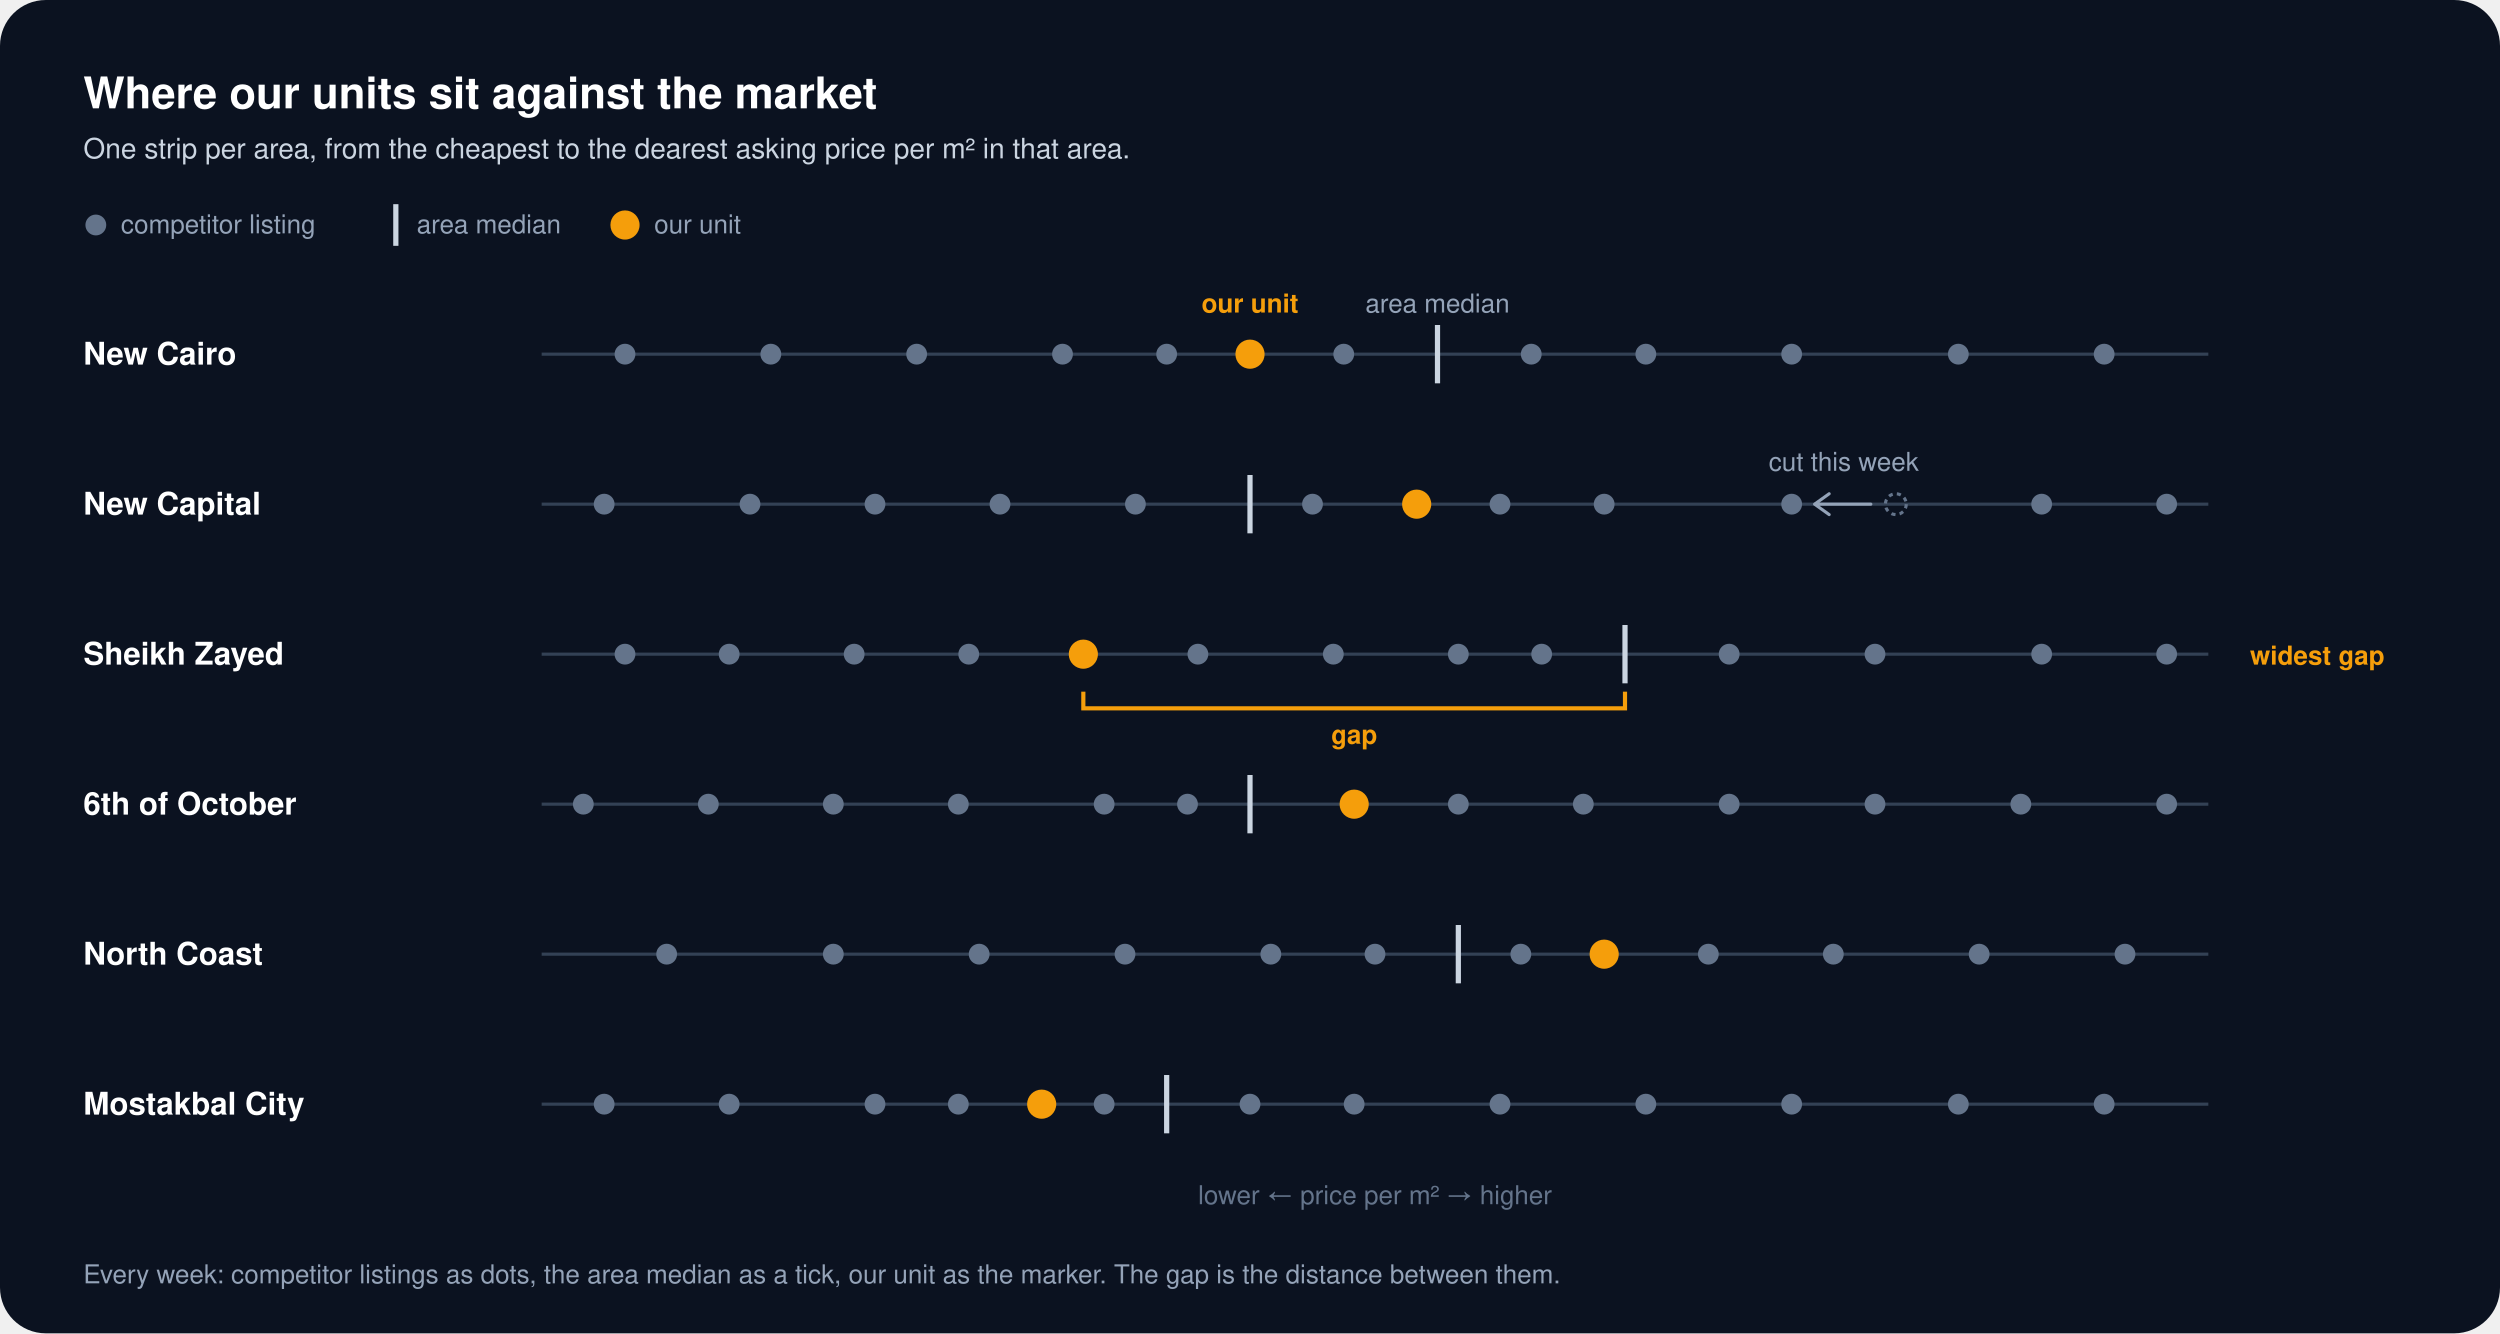
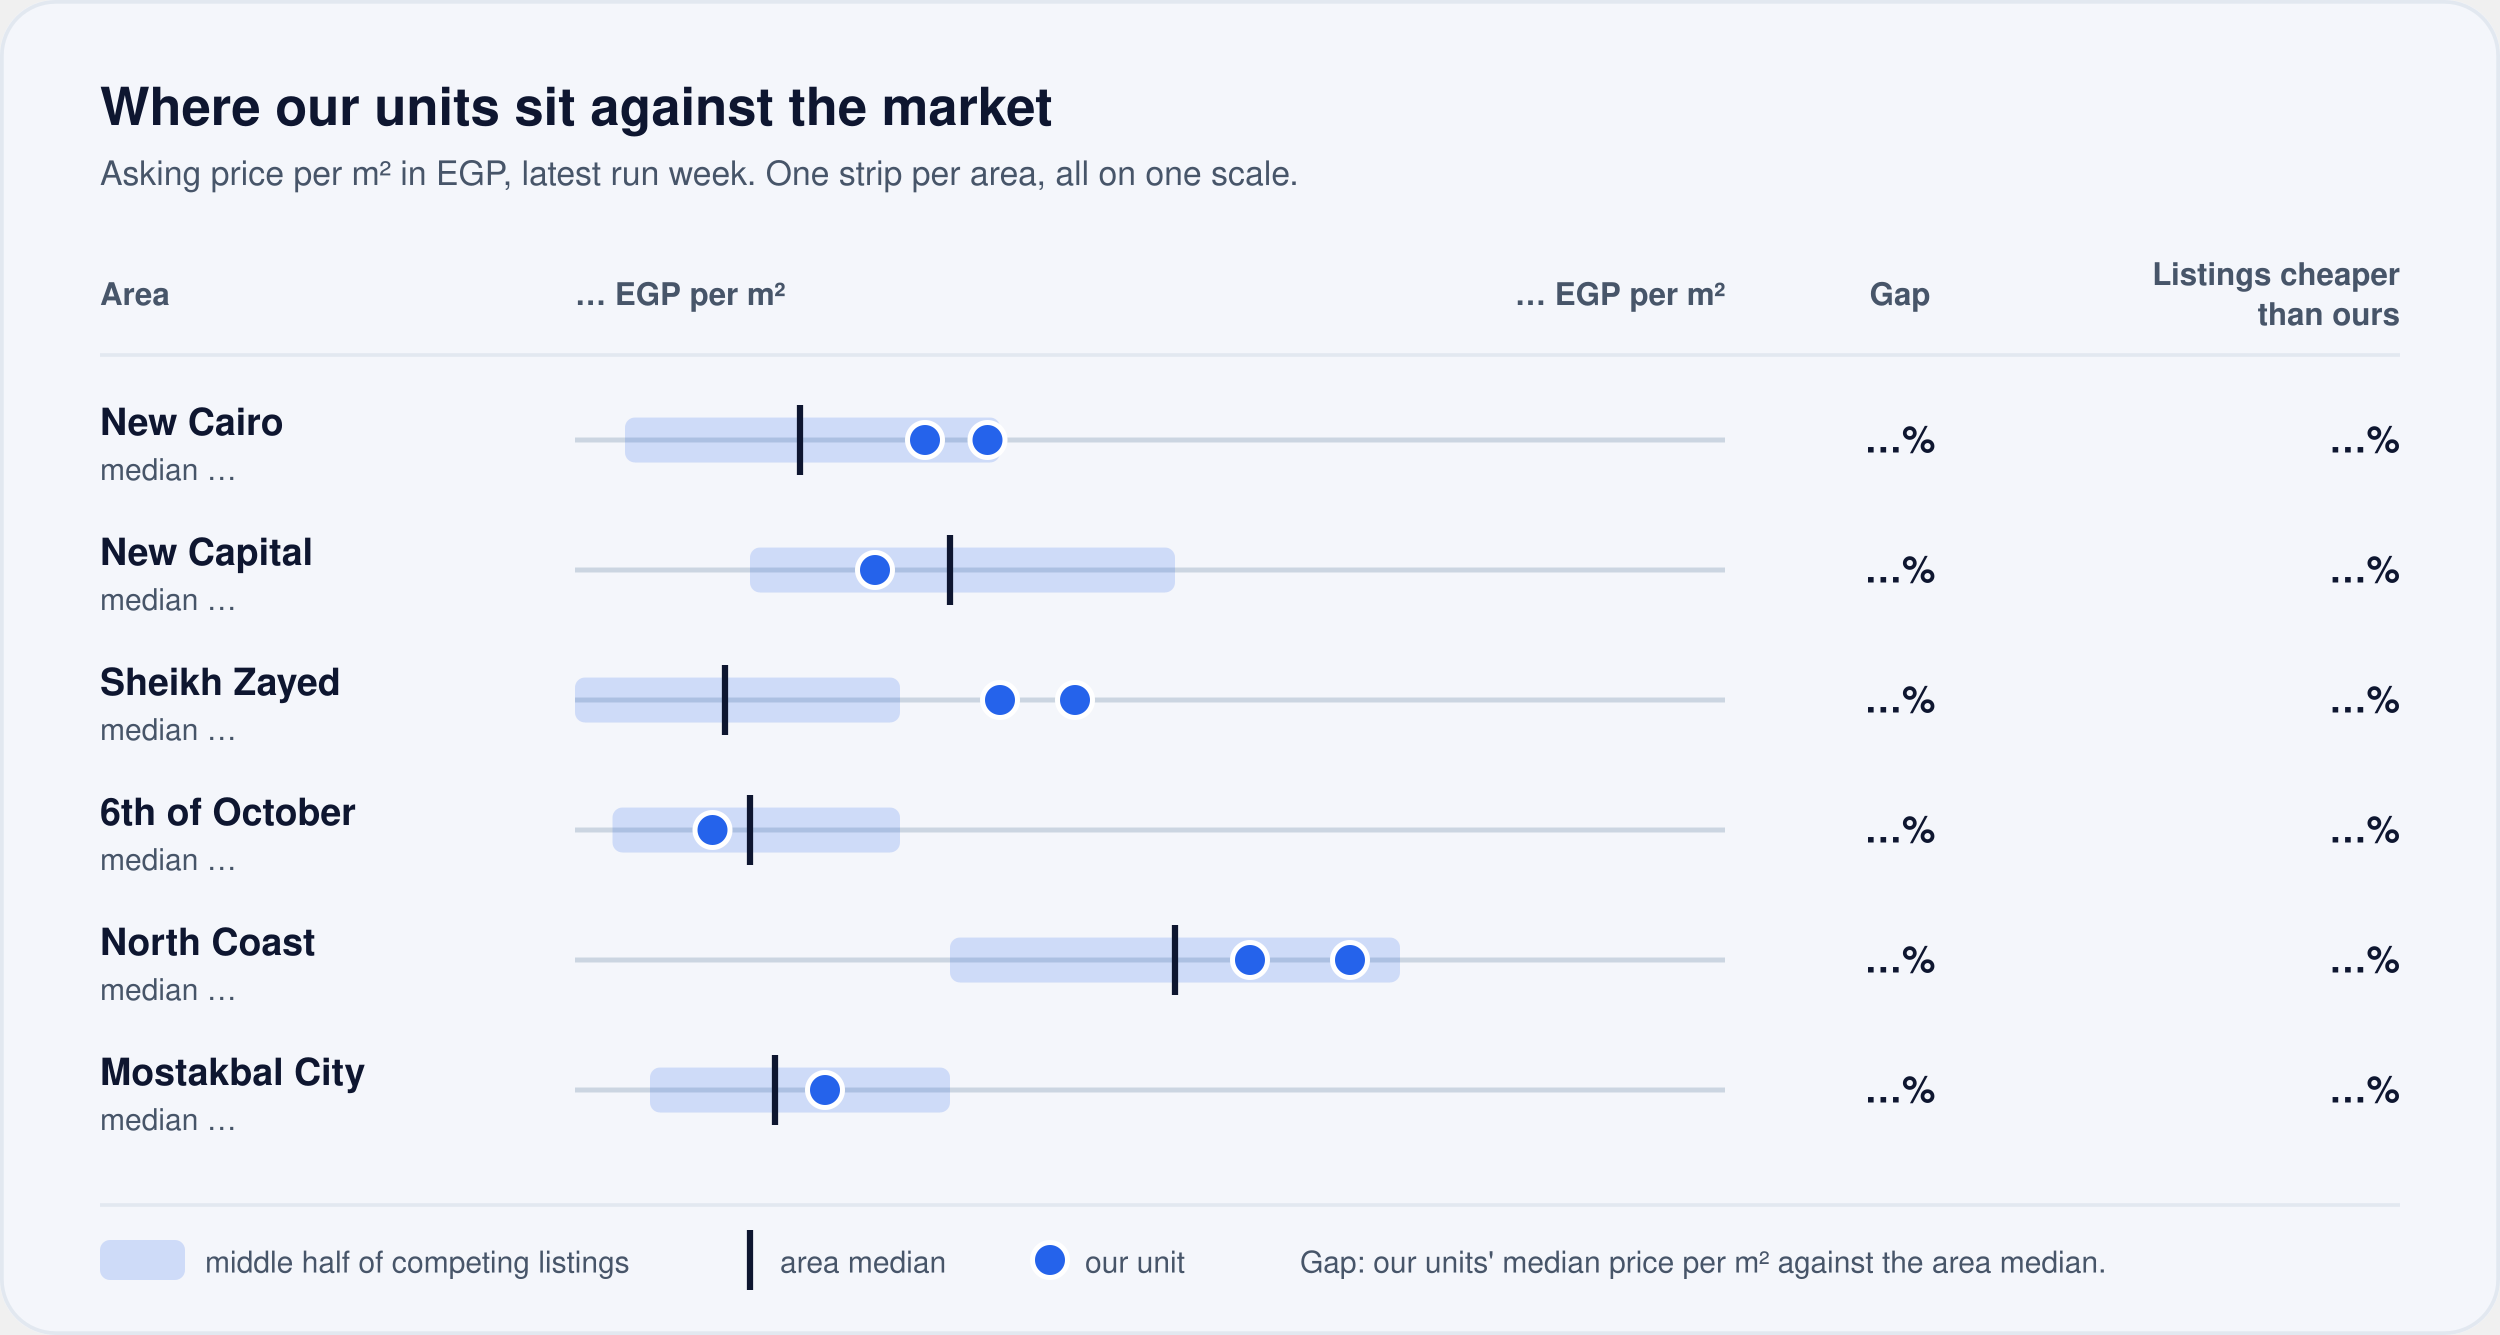
- <svg xmlns="http://www.w3.org/2000/svg" viewBox="0 0 1200 640" width="1200" height="640" role="img" aria-label="Price gap by area: one strip per area (New Cairo, New Capital, Sheikh Zayed, 6th of October, North Coast, Mostakbal City), each running from lower to higher price per square metre. Grey dots are competitor listings, a white tick is the area median and the amber marker is our unit, left of the median on some strips and right on others. On Sheikh Zayed a bracket marks the gap between our unit and the median, the widest gap. On New Capital one competitor dot moves left: cut this week.">
+ <svg xmlns="http://www.w3.org/2000/svg" viewBox="0 0 1000 534" width="1000" height="534" role="img" aria-label="Price gap by area: one strip per area (New Cairo, New Capital, Sheikh Zayed, 6th of October, North Coast, Mostakbal City). On each strip a band shows the middle half of competing listings by asking price per square metre, a tick shows the area median, and dots show our units. The gap between our units and the area median is written beside each strip, and the share of competing listings cheaper than ours at its right end.">
  <style>
    text { font-family: "Segoe UI", -apple-system, Helvetica, Arial, sans-serif; }
-     .title { font-size: 21px; font-weight: 700; fill: #FFFFFF; }
-     .sub { font-size: 13.5px; fill: #CBD5E1; }
-     .step { font-size: 15px; font-weight: 700; fill: #FFFFFF; }
-     .desc { font-size: 12.5px; fill: #94A3B8; }
-     .hint { font-size: 12.5px; fill: #F59E0B; font-weight: 600; }
-     .axis { font-size: 12.5px; fill: #64748B; }
+     .title { font-size: 21px; font-weight: 700; fill: #0E1630; }
+     .sub { font-size: 13.5px; fill: #475569; }
+     .head { font-size: 12.5px; font-weight: 600; fill: #475569; }
+     .area { font-size: 15px; font-weight: 700; fill: #0E1630; }
+     .cap { font-size: 12px; fill: #475569; }
+     .val { font-size: 15px; font-weight: 700; fill: #0E1630; }
+     .track { stroke: #CBD5E1; stroke-width: 2; }
+     .band { fill: #2563EB; fill-opacity: 0.18; }
+     .median { stroke: #0E1630; stroke-width: 2.5; }
+     .ours { fill: #2563EB; stroke: #FFFFFF; stroke-width: 2; }
  </style>
-   <rect width="1200" height="640" rx="22" fill="#0B1220" />
-   <text x="40" y="52" class="title">Where our units sit against the market</text>
-   <text x="40" y="76" class="sub">One strip per area, from the cheapest to the dearest asking price per m² in that area.</text>
-   <circle cx="46" cy="108" r="5" fill="#64748B" />
-   <text x="58" y="112" class="desc">competitor listing</text>
-   <line x1="190" y1="98" x2="190" y2="118" stroke="#CBD5E1" stroke-width="2.5" />
-   <text x="200" y="112" class="desc">area median</text>
-   <circle cx="300" cy="108" r="7" fill="#F59E0B" />
-   <text x="314" y="112" class="desc">our unit</text>
-   <text x="40" y="175" class="step">New Cairo</text>
-   <line x1="260" y1="170" x2="1060" y2="170" stroke="#334155" stroke-width="1.5" />
-   <g fill="#64748B">
-     <circle cx="300" cy="170" r="5" />
-     <circle cx="370" cy="170" r="5" />
-     <circle cx="440" cy="170" r="5" />
-     <circle cx="510" cy="170" r="5" />
-     <circle cx="560" cy="170" r="5" />
-     <circle cx="645" cy="170" r="5" />
-     <circle cx="735" cy="170" r="5" />
-     <circle cx="790" cy="170" r="5" />
-     <circle cx="860" cy="170" r="5" />
-     <circle cx="940" cy="170" r="5" />
-     <circle cx="1010" cy="170" r="5" />
-   </g>
-   <line x1="690" y1="156" x2="690" y2="184" stroke="#CBD5E1" stroke-width="2.5" />
-   <circle cx="600" cy="170" r="7" fill="#F59E0B" />
-   <text x="600" y="150" class="hint" text-anchor="middle">our unit</text>
-   <text x="690" y="150" class="desc" text-anchor="middle">area median</text>
-   <text x="40" y="247" class="step">New Capital</text>
-   <line x1="260" y1="242" x2="1060" y2="242" stroke="#334155" stroke-width="1.5" />
-   <g fill="#64748B">
-     <circle cx="290" cy="242" r="5" />
-     <circle cx="360" cy="242" r="5" />
-     <circle cx="420" cy="242" r="5" />
-     <circle cx="480" cy="242" r="5" />
-     <circle cx="545" cy="242" r="5" />
-     <circle cx="630" cy="242" r="5" />
-     <circle cx="720" cy="242" r="5" />
-     <circle cx="770" cy="242" r="5" />
-     <circle cx="980" cy="242" r="5" />
-     <circle cx="1040" cy="242" r="5" />
-   </g>
-   <line x1="600" y1="228" x2="600" y2="256" stroke="#CBD5E1" stroke-width="2.5" />
-   <circle cx="680" cy="242" r="7" fill="#F59E0B" />
-   <circle cx="910" cy="242" r="5" fill="none" stroke="#64748B" stroke-width="1.5" stroke-dasharray="2 2" />
-   <circle cx="860" cy="242" r="5" fill="#64748B" />
-   <path d="M898 242 H872 M878 237 L871 242 L878 247" fill="none" stroke="#94A3B8" stroke-width="1.5" stroke-linecap="round" stroke-linejoin="round" />
-   <text x="885" y="226" class="desc" text-anchor="middle">cut this week</text>
-   <text x="40" y="319" class="step">Sheikh Zayed</text>
-   <line x1="260" y1="314" x2="1060" y2="314" stroke="#334155" stroke-width="1.5" />
-   <g fill="#64748B">
-     <circle cx="300" cy="314" r="5" />
-     <circle cx="350" cy="314" r="5" />
-     <circle cx="410" cy="314" r="5" />
-     <circle cx="465" cy="314" r="5" />
-     <circle cx="575" cy="314" r="5" />
-     <circle cx="640" cy="314" r="5" />
-     <circle cx="700" cy="314" r="5" />
-     <circle cx="740" cy="314" r="5" />
-     <circle cx="830" cy="314" r="5" />
-     <circle cx="900" cy="314" r="5" />
-     <circle cx="980" cy="314" r="5" />
-     <circle cx="1040" cy="314" r="5" />
-   </g>
-   <line x1="780" y1="300" x2="780" y2="328" stroke="#CBD5E1" stroke-width="2.5" />
-   <circle cx="520" cy="314" r="7" fill="#F59E0B" />
-   <path d="M520 332 v8 H780 v-8" fill="none" stroke="#F59E0B" stroke-width="2" />
-   <text x="650" y="357" class="hint" text-anchor="middle">gap</text>
-   <text x="1080" y="319" class="hint">widest gap</text>
-   <text x="40" y="391" class="step">6th of October</text>
-   <line x1="260" y1="386" x2="1060" y2="386" stroke="#334155" stroke-width="1.5" />
-   <g fill="#64748B">
-     <circle cx="280" cy="386" r="5" />
-     <circle cx="340" cy="386" r="5" />
-     <circle cx="400" cy="386" r="5" />
-     <circle cx="460" cy="386" r="5" />
-     <circle cx="530" cy="386" r="5" />
-     <circle cx="570" cy="386" r="5" />
-     <circle cx="700" cy="386" r="5" />
-     <circle cx="760" cy="386" r="5" />
-     <circle cx="830" cy="386" r="5" />
-     <circle cx="900" cy="386" r="5" />
-     <circle cx="970" cy="386" r="5" />
-     <circle cx="1040" cy="386" r="5" />
-   </g>
-   <line x1="600" y1="372" x2="600" y2="400" stroke="#CBD5E1" stroke-width="2.5" />
-   <circle cx="650" cy="386" r="7" fill="#F59E0B" />
-   <text x="40" y="463" class="step">North Coast</text>
-   <line x1="260" y1="458" x2="1060" y2="458" stroke="#334155" stroke-width="1.5" />
-   <g fill="#64748B">
-     <circle cx="320" cy="458" r="5" />
-     <circle cx="400" cy="458" r="5" />
-     <circle cx="470" cy="458" r="5" />
-     <circle cx="540" cy="458" r="5" />
-     <circle cx="610" cy="458" r="5" />
-     <circle cx="660" cy="458" r="5" />
-     <circle cx="730" cy="458" r="5" />
-     <circle cx="820" cy="458" r="5" />
-     <circle cx="880" cy="458" r="5" />
-     <circle cx="950" cy="458" r="5" />
-     <circle cx="1020" cy="458" r="5" />
-   </g>
-   <line x1="700" y1="444" x2="700" y2="472" stroke="#CBD5E1" stroke-width="2.5" />
-   <circle cx="770" cy="458" r="7" fill="#F59E0B" />
-   <text x="40" y="535" class="step">Mostakbal City</text>
-   <line x1="260" y1="530" x2="1060" y2="530" stroke="#334155" stroke-width="1.5" />
-   <g fill="#64748B">
-     <circle cx="290" cy="530" r="5" />
-     <circle cx="350" cy="530" r="5" />
-     <circle cx="420" cy="530" r="5" />
-     <circle cx="460" cy="530" r="5" />
-     <circle cx="530" cy="530" r="5" />
-     <circle cx="600" cy="530" r="5" />
-     <circle cx="650" cy="530" r="5" />
-     <circle cx="720" cy="530" r="5" />
-     <circle cx="790" cy="530" r="5" />
-     <circle cx="860" cy="530" r="5" />
-     <circle cx="940" cy="530" r="5" />
-     <circle cx="1010" cy="530" r="5" />
-   </g>
-   <line x1="560" y1="516" x2="560" y2="544" stroke="#CBD5E1" stroke-width="2.5" />
-   <circle cx="500" cy="530" r="7" fill="#F59E0B" />
-   <text x="660" y="578" class="axis" text-anchor="middle">lower ← price per m² → higher</text>
-   <text x="40" y="616" class="desc">Every week: competitor listings as dots, the area median as a tick, our unit as the marker. The gap is the distance between them.</text>
+   <rect width="1000" height="534" rx="22" fill="#F4F6FB" />
+   <rect x="0.75" y="0.75" width="998.5" height="532.5" rx="21.5" fill="none" stroke="#E2E8F0" stroke-width="1.5" />
+   <text x="40" y="50" class="title">Where our units sit against the market</text>
+   <text x="40" y="74" class="sub">Asking price per m² in EGP, latest run week. One strip per area, all on one scale.</text>
+   <text x="40" y="122" class="head">Area</text>
+   <text x="230" y="122" class="head">
+     <tspan id="nb-scale_min_m2">…</tspan> EGP per m²</text>
+   <text x="690" y="122" class="head" text-anchor="end">
+     <tspan id="nb-scale_max_m2">…</tspan> EGP per m²</text>
+   <text x="760" y="122" class="head" text-anchor="middle">Gap</text>
+   <text x="960" y="114" class="head" text-anchor="end">Listings cheaper</text>
+   <text x="960" y="130" class="head" text-anchor="end">than ours</text>
+   <line x1="40" y1="142" x2="960" y2="142" stroke="#E2E8F0" stroke-width="1.5" />
+   <text x="40" y="174" class="area">New Cairo</text>
+   <text x="40" y="192" class="cap">median <tspan id="nb-median_m2_new_cairo">…</tspan>
+   </text>
+   <line x1="230" y1="176" x2="690" y2="176" class="track" />
+   <rect x="250" y="167" width="150" height="18" rx="4" class="band" />
+   <line x1="320" y1="162" x2="320" y2="190" class="median" />
+   <circle cx="370" cy="176" r="7" class="ours" />
+   <circle cx="395" cy="176" r="7" class="ours" />
+   <text x="760" y="181" class="val" text-anchor="middle">
+     <tspan id="nb-gap_pct_new_cairo">…</tspan>%</text>
+   <text x="960" y="181" class="val" text-anchor="end">
+     <tspan id="nb-share_cheaper_new_cairo">…</tspan>%</text>
+   <text x="40" y="226" class="area">New Capital</text>
+   <text x="40" y="244" class="cap">median <tspan id="nb-median_m2_new_capital">…</tspan>
+   </text>
+   <line x1="230" y1="228" x2="690" y2="228" class="track" />
+   <rect x="300" y="219" width="170" height="18" rx="4" class="band" />
+   <line x1="380" y1="214" x2="380" y2="242" class="median" />
+   <circle cx="350" cy="228" r="7" class="ours" />
+   <text x="760" y="233" class="val" text-anchor="middle">
+     <tspan id="nb-gap_pct_new_capital">…</tspan>%</text>
+   <text x="960" y="233" class="val" text-anchor="end">
+     <tspan id="nb-share_cheaper_new_capital">…</tspan>%</text>
+   <text x="40" y="278" class="area">Sheikh Zayed</text>
+   <text x="40" y="296" class="cap">median <tspan id="nb-median_m2_sheikh_zayed">…</tspan>
+   </text>
+   <line x1="230" y1="280" x2="690" y2="280" class="track" />
+   <rect x="230" y="271" width="130" height="18" rx="4" class="band" />
+   <line x1="290" y1="266" x2="290" y2="294" class="median" />
+   <circle cx="400" cy="280" r="7" class="ours" />
+   <circle cx="430" cy="280" r="7" class="ours" />
+   <text x="760" y="285" class="val" text-anchor="middle">
+     <tspan id="nb-gap_pct_sheikh_zayed">…</tspan>%</text>
+   <text x="960" y="285" class="val" text-anchor="end">
+     <tspan id="nb-share_cheaper_sheikh_zayed">…</tspan>%</text>
+   <text x="40" y="330" class="area">6th of October</text>
+   <text x="40" y="348" class="cap">median <tspan id="nb-median_m2_sixth_october">…</tspan>
+   </text>
+   <line x1="230" y1="332" x2="690" y2="332" class="track" />
+   <rect x="245" y="323" width="115" height="18" rx="4" class="band" />
+   <line x1="300" y1="318" x2="300" y2="346" class="median" />
+   <circle cx="285" cy="332" r="7" class="ours" />
+   <text x="760" y="337" class="val" text-anchor="middle">
+     <tspan id="nb-gap_pct_sixth_october">…</tspan>%</text>
+   <text x="960" y="337" class="val" text-anchor="end">
+     <tspan id="nb-share_cheaper_sixth_october">…</tspan>%</text>
+   <text x="40" y="382" class="area">North Coast</text>
+   <text x="40" y="400" class="cap">median <tspan id="nb-median_m2_north_coast">…</tspan>
+   </text>
+   <line x1="230" y1="384" x2="690" y2="384" class="track" />
+   <rect x="380" y="375" width="180" height="18" rx="4" class="band" />
+   <line x1="470" y1="370" x2="470" y2="398" class="median" />
+   <circle cx="500" cy="384" r="7" class="ours" />
+   <circle cx="540" cy="384" r="7" class="ours" />
+   <text x="760" y="389" class="val" text-anchor="middle">
+     <tspan id="nb-gap_pct_north_coast">…</tspan>%</text>
+   <text x="960" y="389" class="val" text-anchor="end">
+     <tspan id="nb-share_cheaper_north_coast">…</tspan>%</text>
+   <text x="40" y="434" class="area">Mostakbal City</text>
+   <text x="40" y="452" class="cap">median <tspan id="nb-median_m2_mostakbal_city">…</tspan>
+   </text>
+   <line x1="230" y1="436" x2="690" y2="436" class="track" />
+   <rect x="260" y="427" width="120" height="18" rx="4" class="band" />
+   <line x1="310" y1="422" x2="310" y2="450" class="median" />
+   <circle cx="330" cy="436" r="7" class="ours" />
+   <text x="760" y="441" class="val" text-anchor="middle">
+     <tspan id="nb-gap_pct_mostakbal_city">…</tspan>%</text>
+   <text x="960" y="441" class="val" text-anchor="end">
+     <tspan id="nb-share_cheaper_mostakbal_city">…</tspan>%</text>
+   <line x1="40" y1="482" x2="960" y2="482" stroke="#E2E8F0" stroke-width="1.5" />
+   <rect x="40" y="496" width="34" height="16" rx="4" class="band" />
+   <text x="82" y="509" class="cap">middle half of competing listings</text>
+   <line x1="300" y1="492" x2="300" y2="516" class="median" />
+   <text x="312" y="509" class="cap">area median</text>
+   <circle cx="420" cy="504" r="7" class="ours" />
+   <text x="434" y="509" class="cap">our unit</text>
+   <text x="520" y="509" class="cap">Gap: our units' median price per m² against the area median.</text>
</svg>
